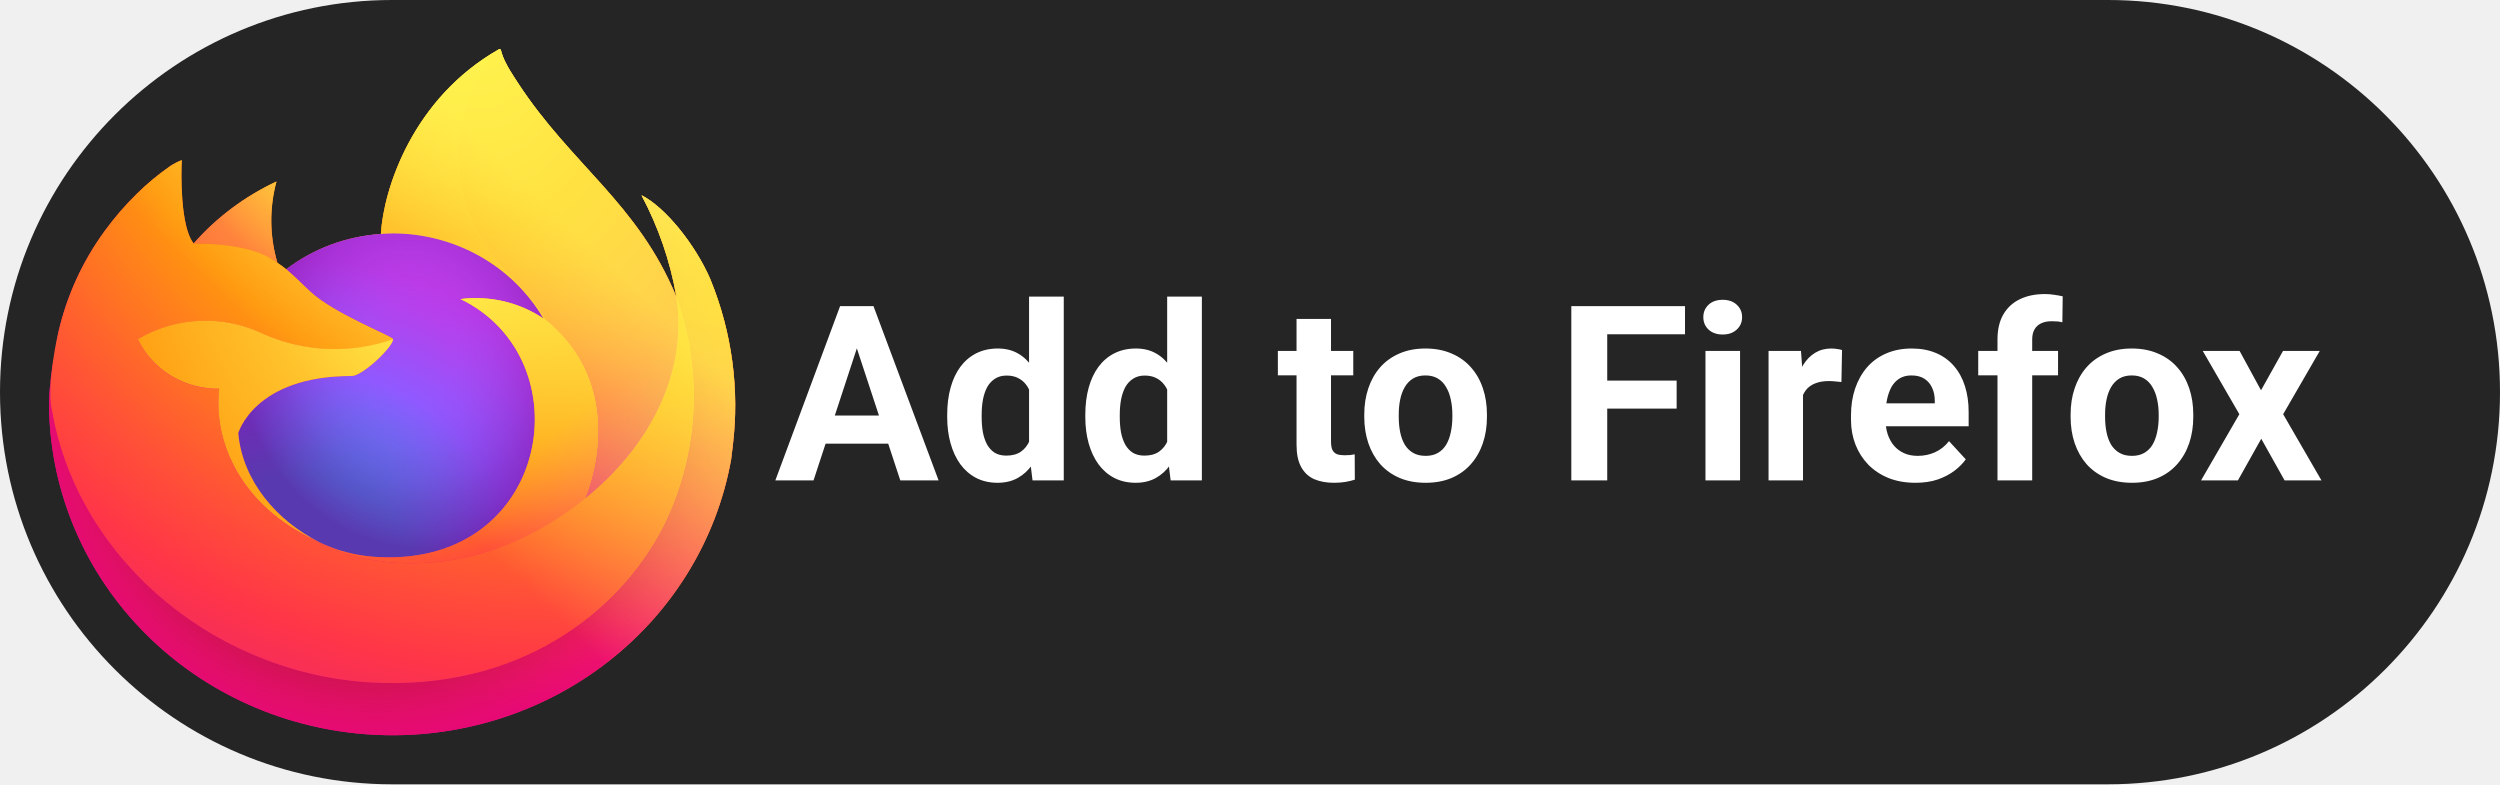
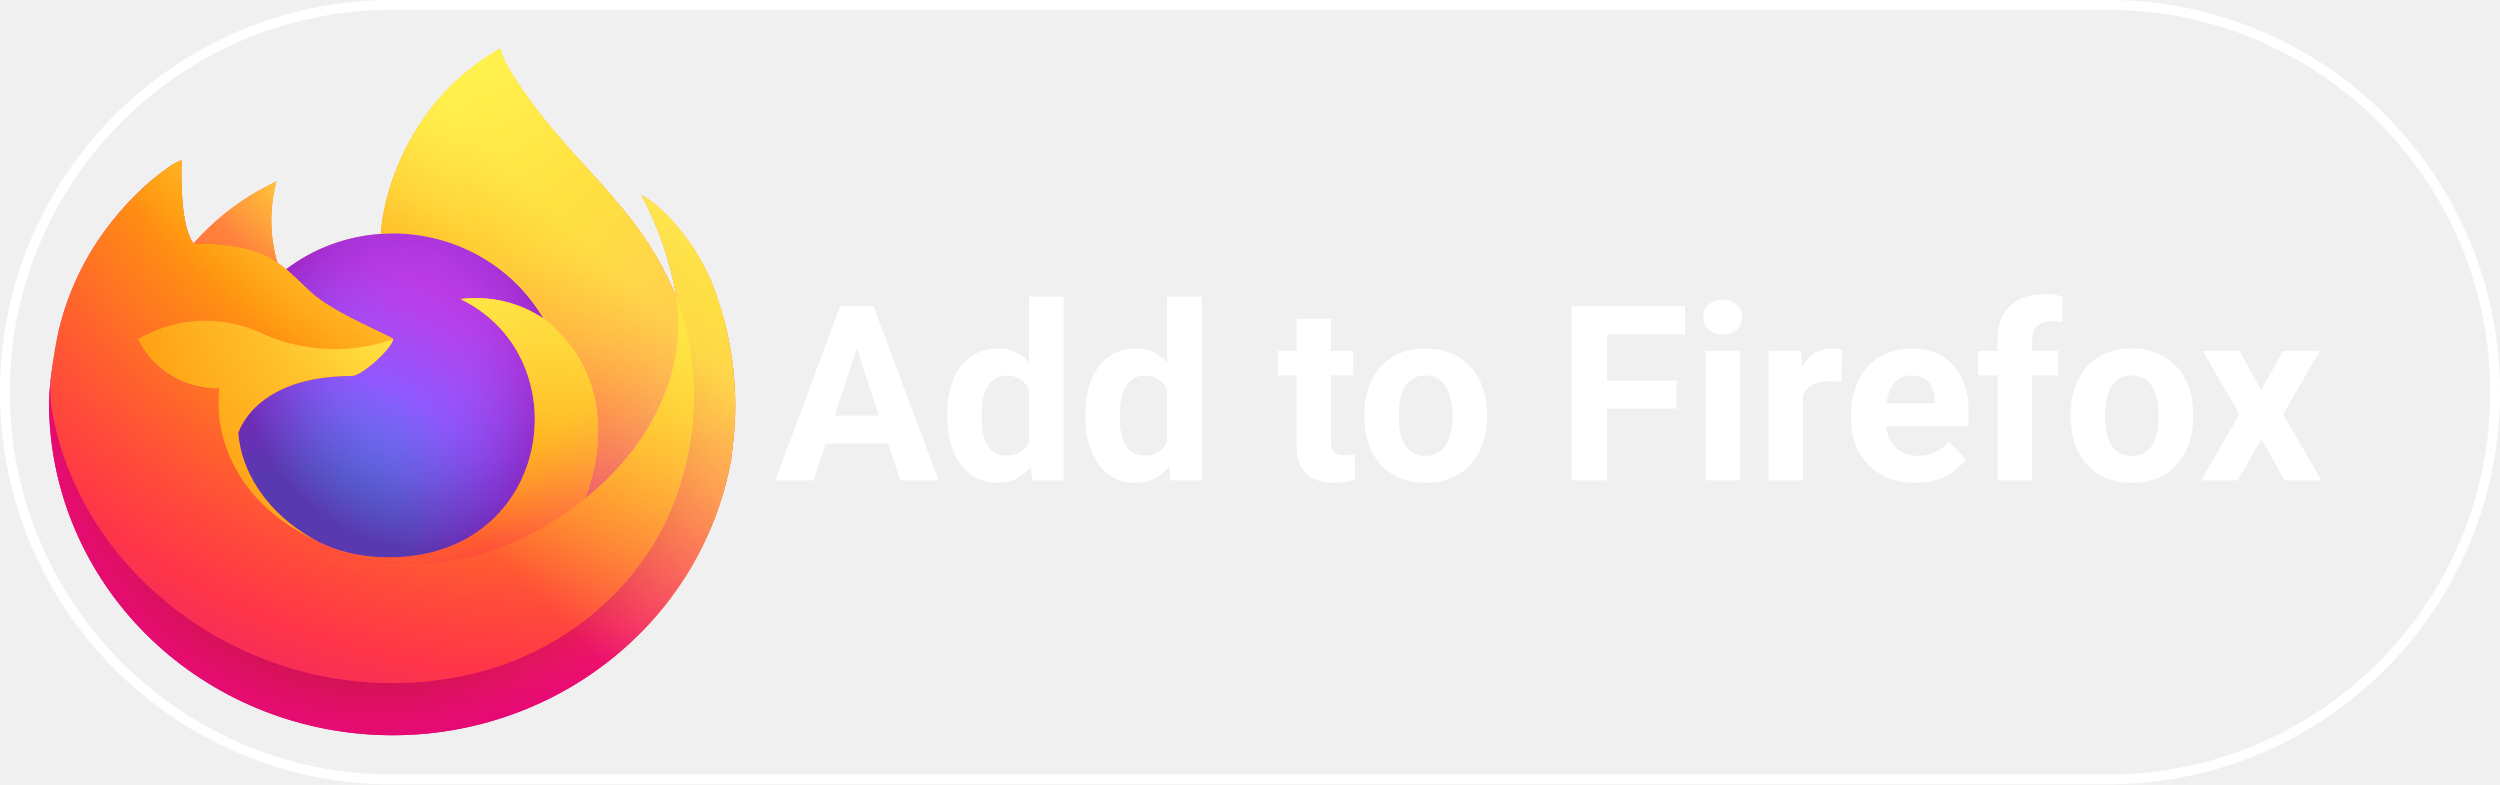
<svg xmlns="http://www.w3.org/2000/svg" width="255" height="80" viewBox="0 0 255 80" fill="none">
-   <path d="M0 40C0 17.909 17.909 0 40 0H215C237.091 0 255 17.909 255 40V40C255 62.091 237.091 80 215 80H40C17.909 80 0 62.091 0 40V40Z" fill="#252525" />
  <path d="M87.814 34.266L82.98 49H79.085L85.689 31.227H88.168L87.814 34.266ZM91.83 49L86.983 34.266L86.593 31.227H89.095L95.736 49H91.83ZM91.61 42.384V45.252H82.223V42.384H91.61ZM104.964 46.119V30.25H108.504V49H105.318L104.964 46.119ZM96.615 42.555V42.298C96.615 41.289 96.729 40.374 96.957 39.552C97.184 38.722 97.518 38.01 97.957 37.416C98.397 36.822 98.938 36.362 99.581 36.036C100.224 35.711 100.956 35.548 101.778 35.548C102.551 35.548 103.227 35.711 103.805 36.036C104.391 36.362 104.887 36.825 105.294 37.428C105.709 38.022 106.043 38.726 106.295 39.54C106.547 40.345 106.73 41.228 106.844 42.188V42.75C106.73 43.67 106.547 44.524 106.295 45.313C106.043 46.103 105.709 46.795 105.294 47.389C104.887 47.975 104.391 48.43 103.805 48.756C103.219 49.081 102.535 49.244 101.754 49.244C100.932 49.244 100.2 49.077 99.557 48.744C98.922 48.41 98.385 47.942 97.945 47.34C97.514 46.738 97.184 46.03 96.957 45.216C96.729 44.402 96.615 43.515 96.615 42.555ZM100.13 42.298V42.555C100.13 43.1 100.171 43.609 100.252 44.081C100.342 44.553 100.484 44.972 100.68 45.338C100.883 45.696 101.144 45.977 101.461 46.18C101.786 46.376 102.181 46.473 102.645 46.473C103.247 46.473 103.744 46.339 104.134 46.07C104.525 45.794 104.822 45.415 105.025 44.935C105.237 44.455 105.359 43.901 105.392 43.275V41.676C105.367 41.163 105.294 40.703 105.172 40.296C105.058 39.881 104.887 39.527 104.659 39.234C104.439 38.941 104.163 38.714 103.829 38.551C103.504 38.388 103.117 38.307 102.669 38.307C102.214 38.307 101.823 38.412 101.498 38.624C101.172 38.828 100.908 39.108 100.704 39.466C100.509 39.824 100.362 40.248 100.265 40.736C100.175 41.216 100.13 41.737 100.13 42.298ZM119.051 46.119V30.25H122.591V49H119.405L119.051 46.119ZM110.702 42.555V42.298C110.702 41.289 110.816 40.374 111.043 39.552C111.271 38.722 111.605 38.01 112.044 37.416C112.484 36.822 113.025 36.362 113.668 36.036C114.311 35.711 115.043 35.548 115.865 35.548C116.638 35.548 117.314 35.711 117.892 36.036C118.478 36.362 118.974 36.825 119.381 37.428C119.796 38.022 120.13 38.726 120.382 39.54C120.634 40.345 120.817 41.228 120.931 42.188V42.75C120.817 43.67 120.634 44.524 120.382 45.313C120.13 46.103 119.796 46.795 119.381 47.389C118.974 47.975 118.478 48.43 117.892 48.756C117.306 49.081 116.622 49.244 115.841 49.244C115.019 49.244 114.286 49.077 113.644 48.744C113.009 48.41 112.472 47.942 112.032 47.34C111.601 46.738 111.271 46.03 111.043 45.216C110.816 44.402 110.702 43.515 110.702 42.555ZM114.217 42.298V42.555C114.217 43.1 114.258 43.609 114.339 44.081C114.429 44.553 114.571 44.972 114.767 45.338C114.97 45.696 115.23 45.977 115.548 46.18C115.873 46.376 116.268 46.473 116.732 46.473C117.334 46.473 117.831 46.339 118.221 46.07C118.612 45.794 118.909 45.415 119.112 44.935C119.324 44.455 119.446 43.901 119.479 43.275V41.676C119.454 41.163 119.381 40.703 119.259 40.296C119.145 39.881 118.974 39.527 118.746 39.234C118.526 38.941 118.25 38.714 117.916 38.551C117.59 38.388 117.204 38.307 116.756 38.307C116.301 38.307 115.91 38.412 115.584 38.624C115.259 38.828 114.994 39.108 114.791 39.466C114.596 39.824 114.449 40.248 114.352 40.736C114.262 41.216 114.217 41.737 114.217 42.298ZM138.033 35.792V38.282H130.343V35.792H138.033ZM132.247 32.533H135.763V45.02C135.763 45.403 135.812 45.696 135.909 45.899C136.015 46.103 136.17 46.245 136.373 46.327C136.576 46.4 136.833 46.437 137.142 46.437C137.362 46.437 137.557 46.428 137.728 46.412C137.907 46.388 138.058 46.363 138.18 46.339L138.192 48.927C137.891 49.024 137.565 49.102 137.215 49.159C136.865 49.216 136.479 49.244 136.056 49.244C135.283 49.244 134.607 49.118 134.029 48.866C133.46 48.605 133.02 48.19 132.711 47.621C132.402 47.051 132.247 46.302 132.247 45.374V32.533ZM139.156 42.53V42.274C139.156 41.306 139.295 40.414 139.571 39.601C139.848 38.779 140.251 38.067 140.78 37.464C141.309 36.862 141.96 36.394 142.733 36.06C143.506 35.719 144.393 35.548 145.394 35.548C146.395 35.548 147.286 35.719 148.067 36.06C148.849 36.394 149.504 36.862 150.033 37.464C150.57 38.067 150.977 38.779 151.253 39.601C151.53 40.414 151.668 41.306 151.668 42.274V42.53C151.668 43.491 151.53 44.382 151.253 45.204C150.977 46.017 150.57 46.73 150.033 47.34C149.504 47.942 148.853 48.41 148.08 48.744C147.306 49.077 146.419 49.244 145.418 49.244C144.417 49.244 143.526 49.077 142.745 48.744C141.972 48.41 141.317 47.942 140.78 47.34C140.251 46.73 139.848 46.017 139.571 45.204C139.295 44.382 139.156 43.491 139.156 42.53ZM142.672 42.274V42.53C142.672 43.084 142.721 43.6 142.818 44.081C142.916 44.561 143.071 44.984 143.282 45.35C143.502 45.708 143.787 45.989 144.137 46.192C144.487 46.396 144.914 46.498 145.418 46.498C145.907 46.498 146.326 46.396 146.676 46.192C147.026 45.989 147.306 45.708 147.518 45.35C147.73 44.984 147.884 44.561 147.982 44.081C148.088 43.6 148.141 43.084 148.141 42.53V42.274C148.141 41.737 148.088 41.232 147.982 40.76C147.884 40.28 147.726 39.857 147.506 39.491C147.294 39.116 147.014 38.823 146.664 38.612C146.314 38.4 145.89 38.294 145.394 38.294C144.898 38.294 144.474 38.4 144.125 38.612C143.783 38.823 143.502 39.116 143.282 39.491C143.071 39.857 142.916 40.28 142.818 40.76C142.721 41.232 142.672 41.737 142.672 42.274ZM163.937 31.227V49H160.274V31.227H163.937ZM171.017 38.819V41.676H162.936V38.819H171.017ZM171.871 31.227V34.095H162.936V31.227H171.871ZM177.486 35.792V49H173.958V35.792H177.486ZM173.739 32.35C173.739 31.837 173.918 31.414 174.276 31.08C174.634 30.746 175.114 30.58 175.716 30.58C176.31 30.58 176.786 30.746 177.145 31.08C177.511 31.414 177.694 31.837 177.694 32.35C177.694 32.862 177.511 33.285 177.145 33.619C176.786 33.953 176.31 34.12 175.716 34.12C175.114 34.12 174.634 33.953 174.276 33.619C173.918 33.285 173.739 32.862 173.739 32.35ZM183.907 38.673V49H180.392V35.792H183.7L183.907 38.673ZM187.887 35.706L187.826 38.966C187.655 38.941 187.447 38.921 187.203 38.905C186.967 38.88 186.751 38.868 186.556 38.868C186.06 38.868 185.628 38.933 185.262 39.063C184.904 39.185 184.603 39.369 184.359 39.613C184.123 39.857 183.944 40.154 183.822 40.504C183.708 40.854 183.643 41.253 183.626 41.7L182.918 41.48C182.918 40.626 183.004 39.841 183.175 39.124C183.346 38.4 183.594 37.77 183.919 37.232C184.253 36.695 184.66 36.28 185.14 35.987C185.62 35.694 186.17 35.548 186.788 35.548C186.983 35.548 187.183 35.564 187.386 35.597C187.59 35.621 187.757 35.658 187.887 35.706ZM195.382 49.244C194.356 49.244 193.437 49.081 192.623 48.756C191.809 48.422 191.118 47.962 190.548 47.377C189.986 46.791 189.555 46.111 189.254 45.338C188.953 44.557 188.802 43.727 188.802 42.848V42.359C188.802 41.358 188.945 40.443 189.229 39.613C189.514 38.783 189.921 38.062 190.45 37.452C190.987 36.842 191.638 36.374 192.403 36.048C193.168 35.715 194.031 35.548 194.991 35.548C195.927 35.548 196.757 35.703 197.481 36.012C198.206 36.321 198.812 36.76 199.3 37.33C199.797 37.9 200.171 38.583 200.423 39.381C200.676 40.17 200.802 41.049 200.802 42.018V43.482H190.304V41.139H197.347V40.87C197.347 40.382 197.258 39.947 197.079 39.564C196.908 39.173 196.647 38.864 196.297 38.636C195.947 38.408 195.5 38.294 194.955 38.294C194.491 38.294 194.092 38.396 193.758 38.6C193.425 38.803 193.152 39.088 192.94 39.454C192.737 39.82 192.582 40.252 192.477 40.748C192.379 41.236 192.33 41.773 192.33 42.359V42.848C192.33 43.377 192.403 43.865 192.55 44.312C192.704 44.76 192.92 45.147 193.197 45.472C193.482 45.798 193.823 46.05 194.222 46.229C194.629 46.408 195.089 46.498 195.602 46.498C196.236 46.498 196.826 46.376 197.372 46.131C197.925 45.879 198.401 45.501 198.8 44.996L200.509 46.852C200.232 47.25 199.854 47.633 199.374 47.999C198.902 48.365 198.332 48.666 197.665 48.902C196.997 49.13 196.236 49.244 195.382 49.244ZM207.284 49H203.744V34.62C203.744 33.619 203.939 32.777 204.33 32.093C204.728 31.401 205.286 30.881 206.002 30.531C206.726 30.173 207.585 29.994 208.578 29.994C208.903 29.994 209.216 30.018 209.518 30.067C209.819 30.108 210.112 30.16 210.396 30.226L210.36 32.874C210.205 32.834 210.042 32.805 209.872 32.789C209.701 32.773 209.501 32.765 209.273 32.765C208.85 32.765 208.488 32.838 208.187 32.984C207.894 33.123 207.67 33.33 207.516 33.607C207.361 33.884 207.284 34.221 207.284 34.62V49ZM209.92 35.792V38.282H201.778V35.792H209.92ZM211.202 42.53V42.274C211.202 41.306 211.34 40.414 211.617 39.601C211.894 38.779 212.297 38.067 212.826 37.464C213.355 36.862 214.006 36.394 214.779 36.06C215.552 35.719 216.439 35.548 217.44 35.548C218.441 35.548 219.332 35.719 220.113 36.06C220.895 36.394 221.55 36.862 222.079 37.464C222.616 38.067 223.023 38.779 223.299 39.601C223.576 40.414 223.714 41.306 223.714 42.274V42.53C223.714 43.491 223.576 44.382 223.299 45.204C223.023 46.017 222.616 46.73 222.079 47.34C221.55 47.942 220.899 48.41 220.125 48.744C219.352 49.077 218.465 49.244 217.464 49.244C216.463 49.244 215.572 49.077 214.791 48.744C214.018 48.41 213.363 47.942 212.826 47.34C212.297 46.73 211.894 46.017 211.617 45.204C211.34 44.382 211.202 43.491 211.202 42.53ZM214.718 42.274V42.53C214.718 43.084 214.767 43.6 214.864 44.081C214.962 44.561 215.117 44.984 215.328 45.35C215.548 45.708 215.833 45.989 216.183 46.192C216.533 46.396 216.96 46.498 217.464 46.498C217.953 46.498 218.372 46.396 218.722 46.192C219.072 45.989 219.352 45.708 219.564 45.35C219.776 44.984 219.93 44.561 220.028 44.081C220.134 43.6 220.187 43.084 220.187 42.53V42.274C220.187 41.737 220.134 41.232 220.028 40.76C219.93 40.28 219.771 39.857 219.552 39.491C219.34 39.116 219.059 38.823 218.709 38.612C218.36 38.4 217.936 38.294 217.44 38.294C216.944 38.294 216.52 38.4 216.17 38.612C215.829 38.823 215.548 39.116 215.328 39.491C215.117 39.857 214.962 40.28 214.864 40.76C214.767 41.232 214.718 41.737 214.718 42.274ZM228.438 35.792L230.624 39.808L232.87 35.792H236.617L232.882 42.249L236.788 49H233.028L230.648 44.752L228.268 49H224.508L228.414 42.249L224.679 35.792H228.438Z" fill="white" />
  <path d="M72.463 28.504C70.94 24.957 67.852 21.127 65.433 19.916C67.158 23.15 68.355 26.623 68.982 30.212L68.988 30.268C65.026 20.708 58.31 16.848 52.822 8.452C52.545 8.027 52.267 7.602 51.997 7.153C51.842 6.896 51.718 6.665 51.611 6.452C51.383 6.026 51.208 5.575 51.088 5.109C51.088 5.087 51.08 5.066 51.066 5.05C51.051 5.034 51.031 5.024 51.008 5.021C50.987 5.015 50.964 5.015 50.942 5.021C50.938 5.021 50.931 5.029 50.925 5.031C50.92 5.032 50.908 5.04 50.9 5.044L50.913 5.021C42.112 10.011 39.124 19.247 38.852 23.87C35.336 24.103 31.974 25.357 29.205 27.469C28.917 27.232 28.615 27.01 28.301 26.805C27.503 24.099 27.469 21.235 28.203 18.512C24.97 20.028 22.098 22.177 19.768 24.824H19.752C18.363 23.119 18.461 17.499 18.54 16.325C18.129 16.485 17.737 16.686 17.37 16.926C16.144 17.774 14.998 18.724 13.945 19.767C12.746 20.945 11.65 22.218 10.67 23.573V23.578V23.572C8.417 26.664 6.819 30.157 5.968 33.85L5.921 34.074C5.855 34.373 5.618 35.868 5.577 36.193C5.577 36.218 5.571 36.242 5.569 36.267C5.262 37.811 5.072 39.374 5 40.945V41.12C5.015 49.611 8.318 57.787 14.255 64.036C20.192 70.284 28.333 74.15 37.07 74.871C45.807 75.591 54.506 73.114 61.449 67.928C68.392 62.742 73.075 55.224 74.573 46.858C74.632 46.42 74.68 45.987 74.732 45.544C75.454 39.768 74.672 33.909 72.459 28.499L72.463 28.504ZM32.075 55.066C32.239 55.142 32.392 55.224 32.561 55.297L32.585 55.312C32.415 55.233 32.245 55.151 32.075 55.066ZM68.989 30.278V30.246L68.995 30.282L68.989 30.278Z" fill="url(#paint0_linear_3_11)" />
  <path d="M72.463 28.504C70.94 24.957 67.851 21.127 65.433 19.916C67.157 23.15 68.355 26.623 68.982 30.212V30.244L68.988 30.28C71.689 37.764 71.299 45.97 67.897 53.182C63.881 61.526 54.164 70.078 38.947 69.658C22.51 69.207 8.026 57.393 5.323 41.923C4.83 39.484 5.323 38.247 5.57 36.264C5.233 37.804 5.044 39.371 5.007 40.946V41.121C5.023 49.611 8.325 57.788 14.262 64.036C20.199 70.285 28.34 74.151 37.077 74.871C45.814 75.592 54.513 73.115 61.456 67.928C68.399 62.742 73.082 55.224 74.58 46.858C74.639 46.421 74.687 45.987 74.739 45.545C75.461 39.769 74.68 33.909 72.466 28.5L72.463 28.504Z" fill="url(#paint1_radial_3_11)" />
  <path d="M72.463 28.504C70.94 24.957 67.851 21.127 65.433 19.916C67.157 23.15 68.355 26.623 68.982 30.212V30.244L68.988 30.28C71.689 37.764 71.299 45.97 67.897 53.182C63.881 61.526 54.164 70.078 38.947 69.658C22.51 69.207 8.026 57.393 5.323 41.923C4.83 39.484 5.323 38.247 5.57 36.264C5.233 37.804 5.044 39.371 5.007 40.946V41.121C5.023 49.611 8.325 57.788 14.262 64.036C20.199 70.285 28.34 74.151 37.077 74.871C45.814 75.592 54.513 73.115 61.456 67.928C68.399 62.742 73.082 55.224 74.58 46.858C74.639 46.421 74.687 45.987 74.739 45.545C75.461 39.769 74.68 33.909 72.466 28.5L72.463 28.504Z" fill="url(#paint2_radial_3_11)" />
  <path d="M55.429 32.488C55.505 32.539 55.575 32.591 55.647 32.643C54.766 31.131 53.671 29.748 52.392 28.532C41.497 17.983 49.537 5.665 50.893 5.035L50.906 5.016C42.105 10.006 39.116 19.242 38.845 23.864C39.254 23.837 39.659 23.804 40.077 23.804C43.199 23.81 46.265 24.616 48.961 26.141C51.658 27.666 53.889 29.855 55.429 32.486V32.488Z" fill="url(#paint3_radial_3_11)" />
  <path d="M40.095 34.598C40.037 35.442 36.957 38.352 35.88 38.352C25.917 38.352 24.299 44.189 24.299 44.189C24.74 49.104 28.277 53.154 32.552 55.29C32.748 55.388 32.946 55.477 33.144 55.563C33.487 55.71 33.83 55.846 34.173 55.971C35.64 56.474 37.177 56.761 38.732 56.823C56.2 57.616 59.581 36.6 46.977 30.498C49.95 30.123 52.961 30.831 55.426 32.484C53.886 29.854 51.655 27.664 48.959 26.14C46.262 24.614 43.197 23.808 40.074 23.802C39.658 23.802 39.251 23.835 38.842 23.863C35.326 24.096 31.964 25.35 29.195 27.462C29.73 27.899 30.333 28.484 31.603 29.697C33.981 31.965 40.079 34.315 40.093 34.591L40.095 34.598Z" fill="url(#paint4_radial_3_11)" />
  <path d="M40.095 34.598C40.037 35.442 36.957 38.352 35.88 38.352C25.917 38.352 24.299 44.189 24.299 44.189C24.74 49.104 28.277 53.154 32.552 55.29C32.748 55.388 32.946 55.477 33.144 55.563C33.487 55.71 33.83 55.846 34.173 55.971C35.64 56.474 37.177 56.761 38.732 56.823C56.2 57.616 59.581 36.6 46.977 30.498C49.95 30.123 52.961 30.831 55.426 32.484C53.886 29.854 51.655 27.664 48.959 26.14C46.262 24.614 43.197 23.808 40.074 23.802C39.658 23.802 39.251 23.835 38.842 23.863C35.326 24.096 31.964 25.35 29.195 27.462C29.73 27.899 30.333 28.484 31.603 29.697C33.981 31.965 40.079 34.315 40.093 34.591L40.095 34.598Z" fill="url(#paint5_radial_3_11)" />
  <path d="M27.563 26.342C27.847 26.517 28.081 26.669 28.287 26.807C27.488 24.101 27.454 21.237 28.188 18.514C24.956 20.03 22.084 22.179 19.753 24.826C19.924 24.821 25.007 24.733 27.563 26.342Z" fill="url(#paint6_radial_3_11)" />
  <path d="M5.316 41.925C8.021 57.395 22.504 69.213 38.941 69.66C54.157 70.077 63.877 61.523 67.891 53.184C71.292 45.972 71.683 37.766 68.982 30.282V30.249C68.982 30.224 68.976 30.209 68.982 30.217L68.988 30.274C70.231 38.133 66.103 45.743 59.648 50.9L59.628 50.943C47.052 60.862 35.018 56.926 32.586 55.321C32.416 55.242 32.246 55.16 32.076 55.075C24.744 51.681 21.715 45.217 22.366 39.666C20.625 39.691 18.915 39.227 17.441 38.33C15.968 37.432 14.795 36.141 14.065 34.611C15.989 33.469 18.184 32.824 20.439 32.736C22.695 32.648 24.936 33.121 26.949 34.11C31.098 35.934 35.819 36.113 40.104 34.611C40.09 34.335 33.992 31.984 31.614 29.717C30.344 28.504 29.741 27.92 29.206 27.482C28.917 27.245 28.616 27.023 28.302 26.818C28.094 26.681 27.86 26.532 27.579 26.353C25.023 24.744 19.94 24.833 19.772 24.837H19.755C18.367 23.133 18.464 17.512 18.544 16.338C18.133 16.498 17.741 16.7 17.374 16.939C16.148 17.787 15.002 18.737 13.949 19.78C12.745 20.955 11.645 22.225 10.66 23.577C8.407 26.669 6.809 30.161 5.958 33.854C5.941 33.923 4.696 39.194 5.31 41.927L5.316 41.925Z" fill="url(#paint7_radial_3_11)" />
  <path d="M52.391 28.531C53.67 29.747 54.766 31.133 55.646 32.645C55.838 32.786 56.018 32.926 56.171 33.062C64.116 40.153 59.953 50.177 59.643 50.886C66.097 45.738 70.221 38.122 68.983 30.261C65.019 20.692 58.296 16.831 52.817 8.435C52.539 8.011 52.261 7.585 51.991 7.136C51.837 6.88 51.713 6.648 51.605 6.436C51.377 6.009 51.202 5.558 51.083 5.092C51.083 5.07 51.075 5.05 51.06 5.033C51.045 5.017 51.025 5.007 51.003 5.004C50.981 4.999 50.959 4.999 50.937 5.004C50.932 5.004 50.925 5.012 50.92 5.014C50.914 5.016 50.903 5.024 50.895 5.027C49.539 5.65 41.501 17.975 52.395 28.516L52.391 28.531Z" fill="url(#paint8_radial_3_11)" />
  <path d="M56.17 33.066C56.017 32.93 55.837 32.79 55.645 32.649C55.573 32.597 55.503 32.546 55.427 32.494C52.962 30.841 49.951 30.133 46.978 30.508C59.581 36.609 56.2 57.621 38.733 56.833C37.178 56.771 35.641 56.484 34.173 55.981C33.831 55.857 33.488 55.721 33.145 55.573C32.947 55.485 32.749 55.398 32.553 55.3L32.578 55.315C35.013 56.925 47.044 60.858 59.62 50.937L59.64 50.894C59.954 50.184 64.117 40.16 56.168 33.069L56.17 33.066Z" fill="url(#paint9_radial_3_11)" />
  <path d="M24.299 44.184C24.299 44.184 25.917 38.347 35.881 38.347C36.958 38.347 40.04 35.436 40.096 34.592C35.811 36.095 31.09 35.915 26.94 34.092C24.927 33.103 22.686 32.63 20.431 32.718C18.176 32.805 15.981 33.451 14.057 34.592C14.787 36.122 15.96 37.414 17.433 38.311C18.907 39.209 20.617 39.673 22.357 39.648C21.708 45.196 24.737 51.66 32.068 55.056C32.231 55.133 32.385 55.215 32.553 55.288C28.274 53.147 24.741 49.099 24.299 44.187V44.184Z" fill="url(#paint10_radial_3_11)" />
  <path d="M72.463 28.504C70.94 24.957 67.852 21.127 65.433 19.916C67.158 23.15 68.355 26.623 68.982 30.212L68.988 30.268C65.026 20.708 58.31 16.848 52.822 8.452C52.545 8.027 52.267 7.602 51.997 7.153C51.842 6.896 51.718 6.665 51.611 6.452C51.383 6.026 51.208 5.575 51.088 5.109C51.088 5.087 51.08 5.066 51.066 5.05C51.051 5.034 51.031 5.024 51.009 5.021C50.987 5.015 50.964 5.015 50.943 5.021C50.938 5.021 50.931 5.029 50.925 5.031C50.92 5.032 50.908 5.04 50.9 5.044L50.914 5.021C42.112 10.011 39.124 19.247 38.853 23.87C39.261 23.843 39.666 23.809 40.084 23.809C43.207 23.815 46.272 24.622 48.969 26.146C51.665 27.671 53.897 29.861 55.436 32.491C52.971 30.838 49.96 30.13 46.987 30.505C59.591 36.607 56.209 57.618 38.742 56.83C37.187 56.768 35.65 56.481 34.183 55.978C33.84 55.854 33.497 55.718 33.154 55.57C32.956 55.483 32.758 55.395 32.563 55.297L32.587 55.312C32.417 55.233 32.247 55.151 32.077 55.066C32.241 55.142 32.394 55.224 32.563 55.297C28.283 53.156 24.75 49.108 24.309 44.196C24.309 44.196 25.926 38.359 35.891 38.359C36.968 38.359 40.05 35.449 40.105 34.605C40.091 34.329 33.993 31.978 31.615 29.711C30.345 28.498 29.742 27.914 29.207 27.476C28.919 27.239 28.617 27.017 28.303 26.812C27.505 24.106 27.471 21.242 28.205 18.519C24.972 20.035 22.1 22.184 19.77 24.831H19.754C18.365 23.126 18.463 17.506 18.542 16.332C18.131 16.492 17.739 16.694 17.372 16.933C16.146 17.781 15 18.731 13.947 19.774C12.748 20.952 11.652 22.225 10.672 23.58C8.419 26.672 6.821 30.164 5.97 33.857L5.923 34.081C5.857 34.38 5.562 35.896 5.519 36.222C5.249 37.787 5.076 39.366 5.002 40.952V41.127C5.018 49.618 8.32 57.794 14.257 64.043C20.194 70.291 28.335 74.157 37.072 74.877C45.809 75.598 54.508 73.121 61.451 67.935C68.394 62.749 73.077 55.231 74.575 46.865C74.634 46.427 74.681 45.994 74.734 45.551C75.456 39.775 74.674 33.916 72.461 28.506L72.463 28.504Z" fill="url(#paint11_linear_3_11)" />
+   <rect x="0.5" y="0.5" width="254" height="79" rx="39.5" stroke="white" />
  <defs>
    <linearGradient id="paint0_linear_3_11" x1="67.824" y1="15.859" x2="11.459" y2="72.023" gradientUnits="userSpaceOnUse">
      <stop offset="0.048" stop-color="#FFF44F" />
      <stop offset="0.111" stop-color="#FFE847" />
      <stop offset="0.225" stop-color="#FFC830" />
      <stop offset="0.368" stop-color="#FF980E" />
      <stop offset="0.401" stop-color="#FF8B16" />
      <stop offset="0.462" stop-color="#FF672A" />
      <stop offset="0.534" stop-color="#FF3647" />
      <stop offset="0.705" stop-color="#E31587" />
    </linearGradient>
    <radialGradient id="paint1_radial_3_11" cx="0" cy="0" r="1" gradientUnits="userSpaceOnUse" gradientTransform="translate(65.573 12.8948) scale(73.0537 70.7375)">
      <stop offset="0.129" stop-color="#FFBD4F" />
      <stop offset="0.186" stop-color="#FFAC31" />
      <stop offset="0.247" stop-color="#FF9D17" />
      <stop offset="0.283" stop-color="#FF980E" />
      <stop offset="0.403" stop-color="#FF563B" />
      <stop offset="0.467" stop-color="#FF3750" />
      <stop offset="0.71" stop-color="#F5156C" />
      <stop offset="0.782" stop-color="#EB0878" />
      <stop offset="0.86" stop-color="#E50080" />
    </radialGradient>
    <radialGradient id="paint2_radial_3_11" cx="0" cy="0" r="1" gradientUnits="userSpaceOnUse" gradientTransform="translate(38.4491 41.7852) scale(73.0537 70.7375)">
      <stop offset="0.3" stop-color="#960E18" />
      <stop offset="0.351" stop-color="#B11927" stop-opacity="0.74" />
      <stop offset="0.435" stop-color="#DB293D" stop-opacity="0.343" />
      <stop offset="0.497" stop-color="#F5334B" stop-opacity="0.094" />
      <stop offset="0.53" stop-color="#FF3750" stop-opacity="0" />
    </radialGradient>
    <radialGradient id="paint3_radial_3_11" cx="0" cy="0" r="1" gradientUnits="userSpaceOnUse" gradientTransform="translate(47.4904 -2.86353) scale(52.9187 51.2409)">
      <stop offset="0.132" stop-color="#FFF44F" />
      <stop offset="0.252" stop-color="#FFDC3E" />
      <stop offset="0.506" stop-color="#FF9D12" />
      <stop offset="0.526" stop-color="#FF980E" />
    </radialGradient>
    <radialGradient id="paint4_radial_3_11" cx="0" cy="0" r="1" gradientUnits="userSpaceOnUse" gradientTransform="translate(30.312 60.1699) scale(34.7819 33.6791)">
      <stop offset="0.353" stop-color="#3A8EE6" />
      <stop offset="0.472" stop-color="#5C79F0" />
      <stop offset="0.669" stop-color="#9059FF" />
      <stop offset="1" stop-color="#C139E6" />
    </radialGradient>
    <radialGradient id="paint5_radial_3_11" cx="0" cy="0" r="1" gradientUnits="userSpaceOnUse" gradientTransform="translate(41.9825 35.713) rotate(-13.1759) scale(18.4125 20.9452)">
      <stop offset="0.206" stop-color="#9059FF" stop-opacity="0" />
      <stop offset="0.278" stop-color="#8C4FF3" stop-opacity="0.064" />
      <stop offset="0.747" stop-color="#7716A8" stop-opacity="0.45" />
      <stop offset="0.975" stop-color="#6E008B" stop-opacity="0.6" />
    </radialGradient>
    <radialGradient id="paint6_radial_3_11" cx="0" cy="0" r="1" gradientUnits="userSpaceOnUse" gradientTransform="translate(37.545 10.2685) scale(25.0263 24.2329)">
      <stop stop-color="#FFE226" />
      <stop offset="0.121" stop-color="#FFDB27" />
      <stop offset="0.295" stop-color="#FFC82A" />
      <stop offset="0.502" stop-color="#FFA930" />
      <stop offset="0.732" stop-color="#FF7E37" />
      <stop offset="0.792" stop-color="#FF7139" />
    </radialGradient>
    <radialGradient id="paint7_radial_3_11" cx="0" cy="0" r="1" gradientUnits="userSpaceOnUse" gradientTransform="translate(57.4359 -5.48992) scale(106.778 103.392)">
      <stop offset="0.113" stop-color="#FFF44F" />
      <stop offset="0.456" stop-color="#FF980E" />
      <stop offset="0.622" stop-color="#FF5634" />
      <stop offset="0.716" stop-color="#FF3647" />
      <stop offset="0.904" stop-color="#E31587" />
    </radialGradient>
    <radialGradient id="paint8_radial_3_11" cx="0" cy="0" r="1" gradientUnits="userSpaceOnUse" gradientTransform="translate(48.5609 0.242653) rotate(83.7803) scale(75.7952 51.3348)">
      <stop stop-color="#FFF44F" />
      <stop offset="0.06" stop-color="#FFE847" />
      <stop offset="0.168" stop-color="#FFC830" />
      <stop offset="0.304" stop-color="#FF980E" />
      <stop offset="0.356" stop-color="#FF8B16" />
      <stop offset="0.455" stop-color="#FF672A" />
      <stop offset="0.57" stop-color="#FF3647" />
      <stop offset="0.737" stop-color="#E31587" />
    </radialGradient>
    <radialGradient id="paint9_radial_3_11" cx="0" cy="0" r="1" gradientUnits="userSpaceOnUse" gradientTransform="translate(37.545 19.0232) scale(66.6524 64.5392)">
      <stop offset="0.137" stop-color="#FFF44F" />
      <stop offset="0.48" stop-color="#FF980E" />
      <stop offset="0.592" stop-color="#FF5634" />
      <stop offset="0.655" stop-color="#FF3647" />
      <stop offset="0.904" stop-color="#E31587" />
    </radialGradient>
    <radialGradient id="paint10_radial_3_11" cx="0" cy="0" r="1" gradientUnits="userSpaceOnUse" gradientTransform="translate(54.7234 22.525) scale(72.9542 70.6412)">
      <stop offset="0.094" stop-color="#FFF44F" />
      <stop offset="0.231" stop-color="#FFE141" />
      <stop offset="0.509" stop-color="#FFAF1E" />
      <stop offset="0.626" stop-color="#FF980E" />
    </radialGradient>
    <linearGradient id="paint11_linear_3_11" x1="67.119" y1="15.57" x2="19.222" y2="65.045" gradientUnits="userSpaceOnUse">
      <stop offset="0.167" stop-color="#FFF44F" stop-opacity="0.8" />
      <stop offset="0.266" stop-color="#FFF44F" stop-opacity="0.634" />
      <stop offset="0.489" stop-color="#FFF44F" stop-opacity="0.217" />
      <stop offset="0.6" stop-color="#FFF44F" stop-opacity="0" />
    </linearGradient>
  </defs>
</svg>
